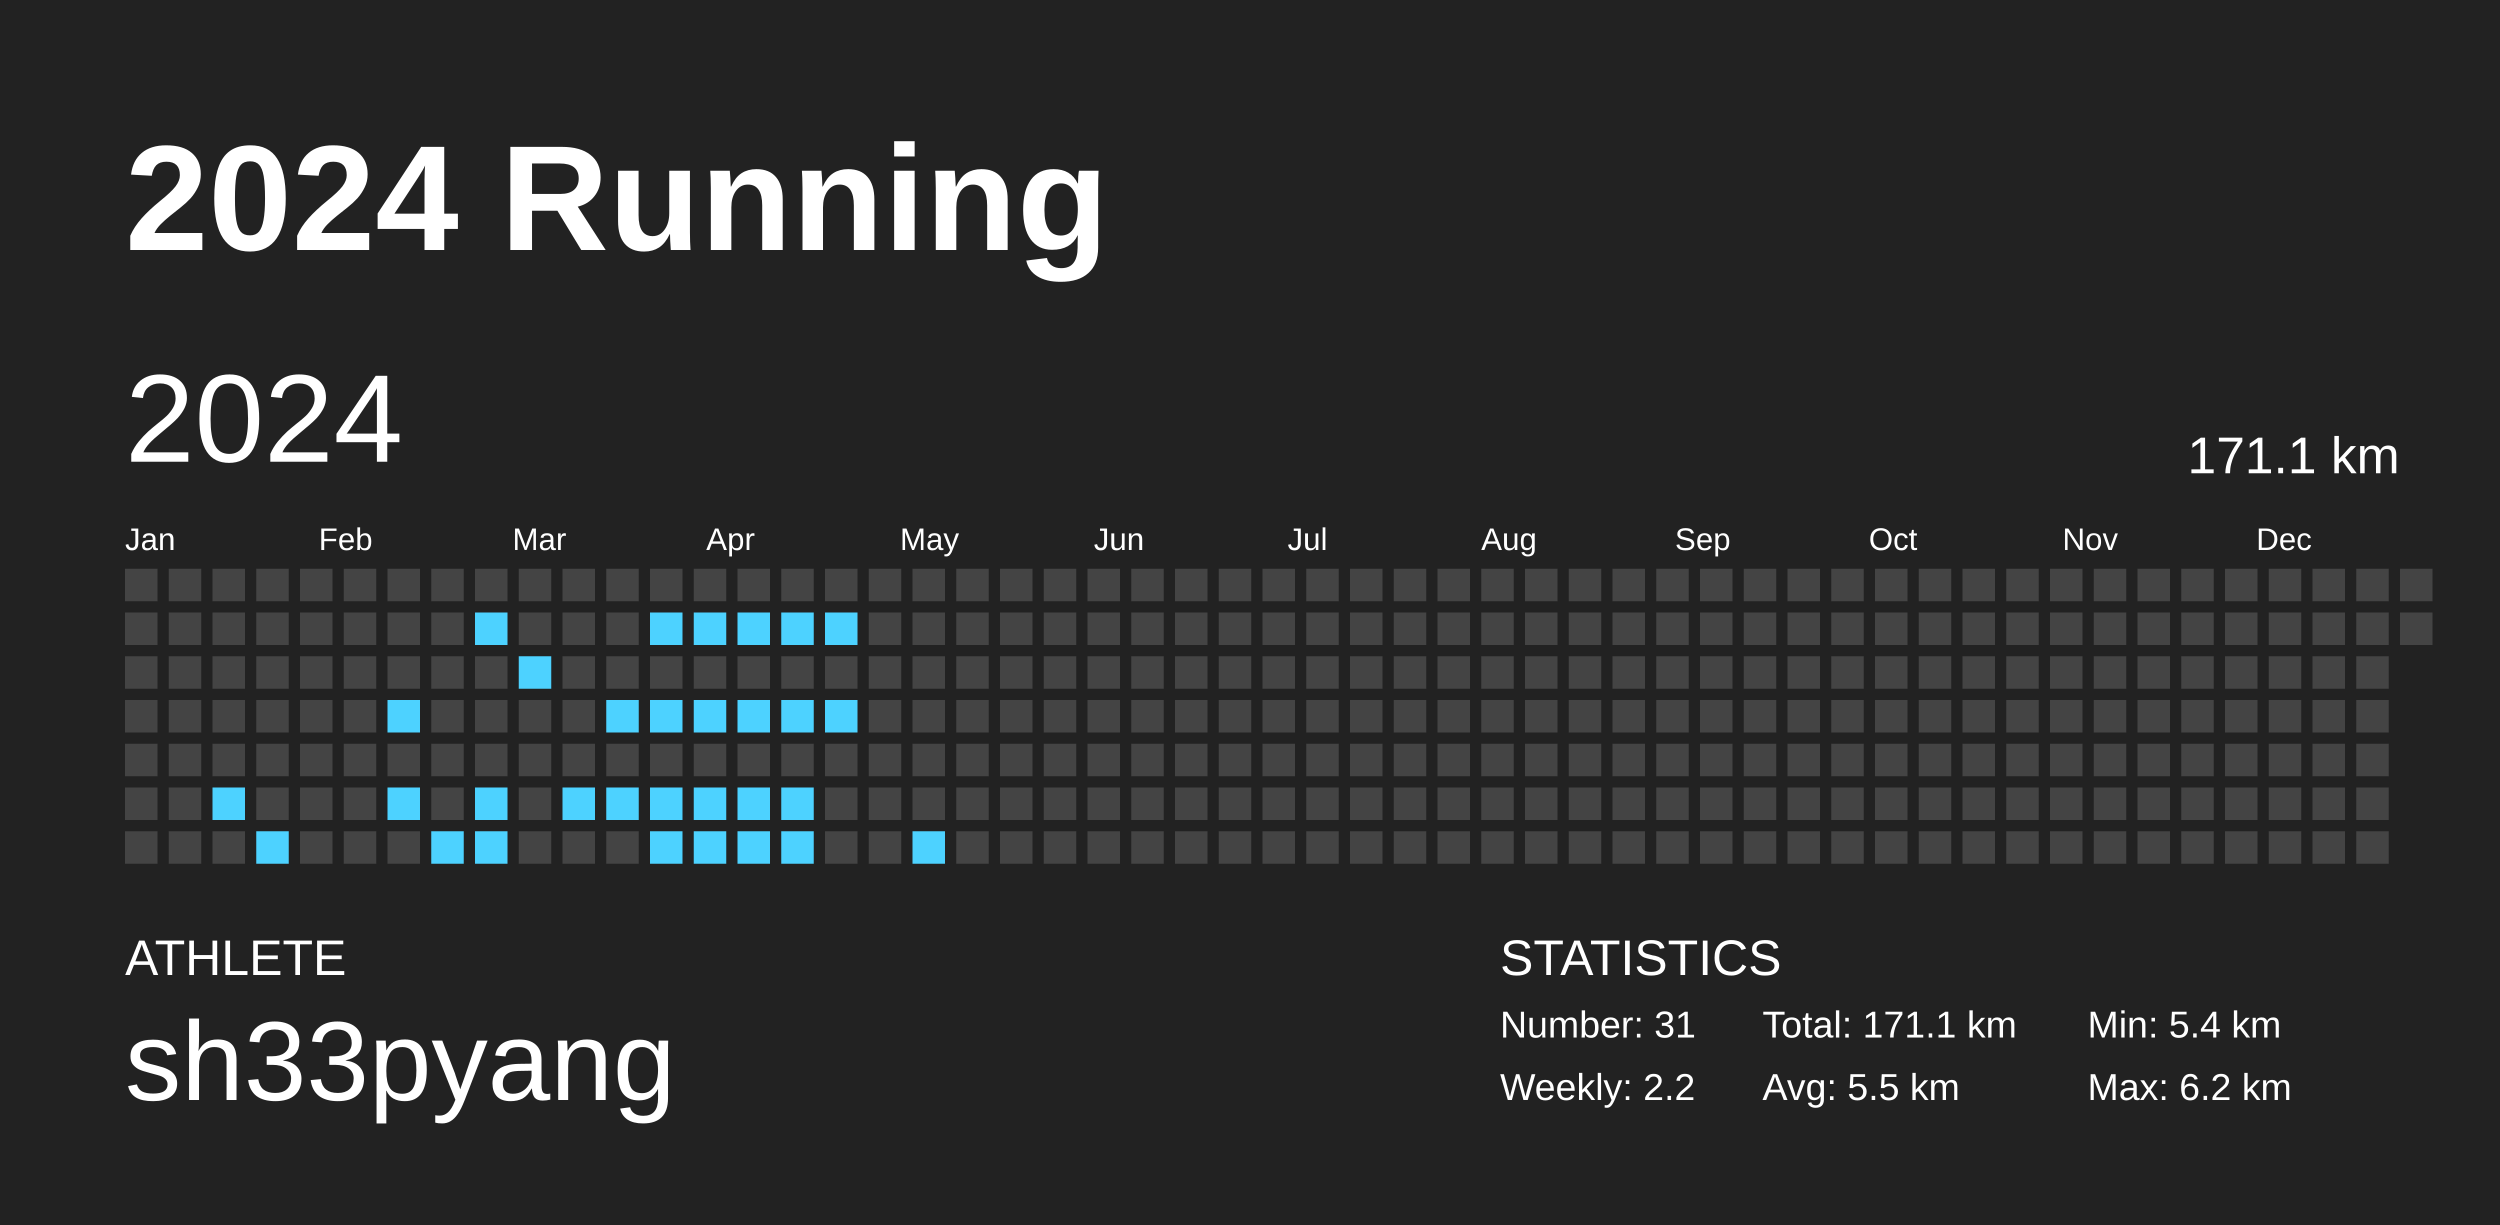
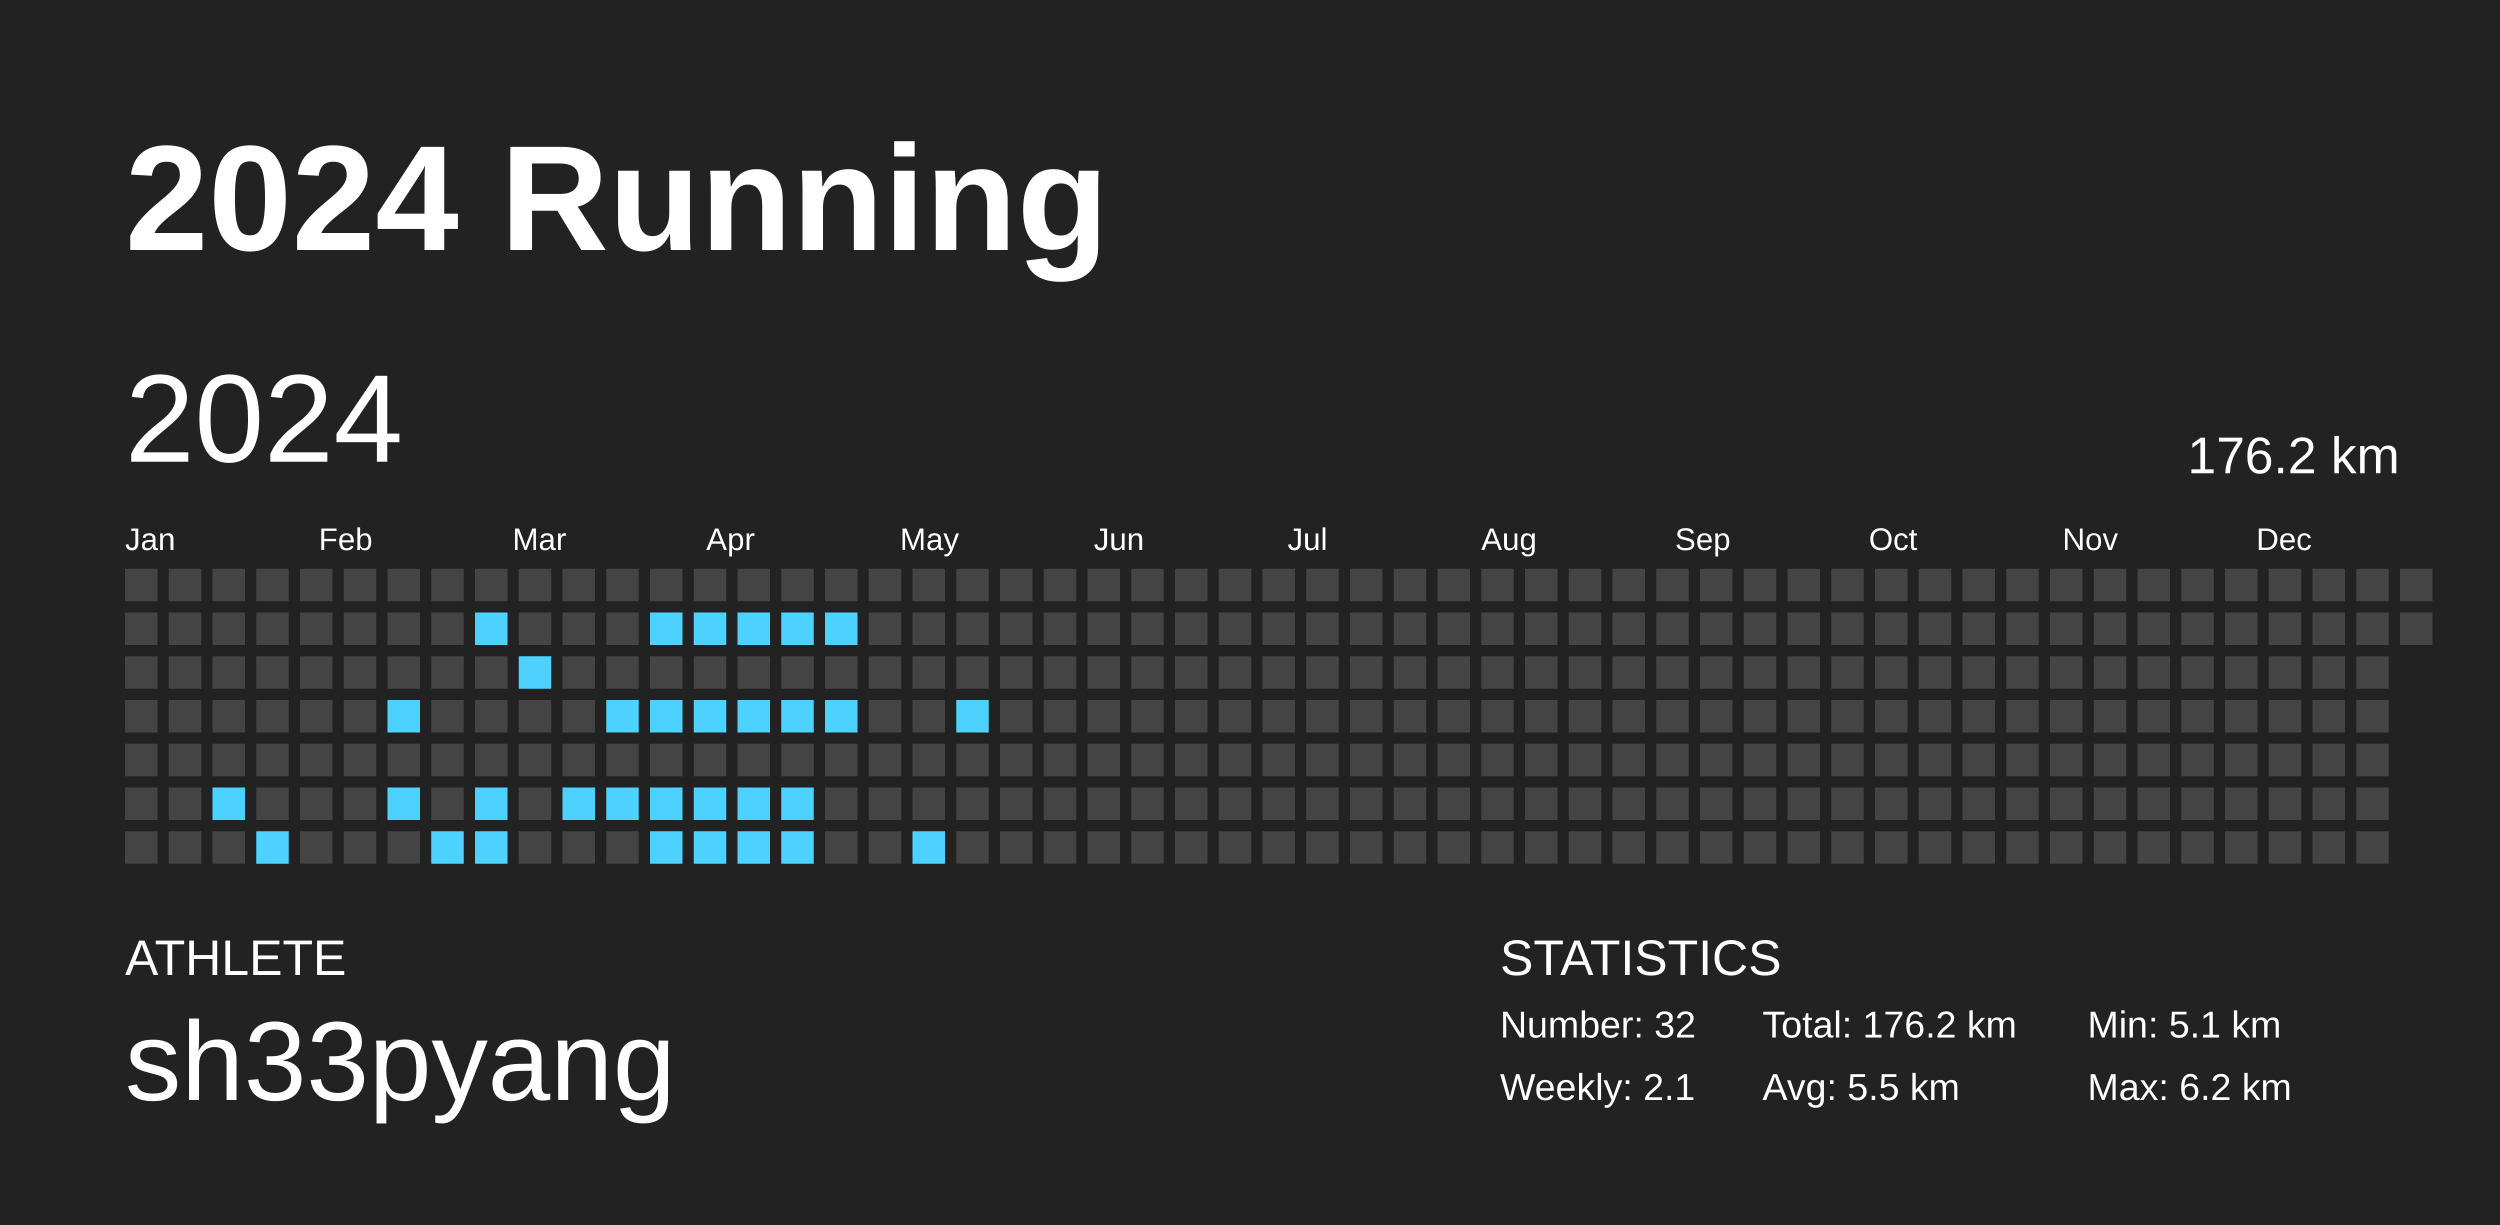
<svg xmlns="http://www.w3.org/2000/svg" baseProfile="full" height="98mm" version="1.1" viewBox="0,0,200,98" width="200mm">
  <defs />
  <rect fill="#222222" height="98" width="200" x="0" y="0" />
  <text fill="#FFFFFF" style="font-size:12px; font-family:Arial; font-weight:bold;" x="10" y="20">2024 Running</text>
  <text fill="#FFFFFF" style="font-size:4px; font-family:Arial" x="10" y="78">ATHLETE</text>
  <text fill="#FFFFFF" style="font-size:9px; font-family:Arial" x="10" y="88">sh33pyang</text>
  <text fill="#FFFFFF" style="font-size:4px; font-family:Arial" x="120" y="78">STATISTICS</text>
-   <text fill="#FFFFFF" style="font-size:3px; font-family:Arial" x="120" y="83">Number: 31</text>
-   <text fill="#FFFFFF" style="font-size:3px; font-family:Arial" x="120" y="88">Weekly: 2.2</text>
-   <text fill="#FFFFFF" style="font-size:3px; font-family:Arial" x="141" y="83">Total: 171.1 km</text>
+   <text fill="#FFFFFF" style="font-size:3px; font-family:Arial" x="120" y="83">Number: 32</text>
+   <text fill="#FFFFFF" style="font-size:3px; font-family:Arial" x="120" y="88">Weekly: 2.1</text>
+   <text fill="#FFFFFF" style="font-size:3px; font-family:Arial" x="141" y="83">Total: 176.2 km</text>
  <text fill="#FFFFFF" style="font-size:3px; font-family:Arial" x="141" y="88">Avg: 5.5 km</text>
-   <text fill="#FFFFFF" style="font-size:3px; font-family:Arial" x="167" y="83">Min: 5.4 km</text>
+   <text fill="#FFFFFF" style="font-size:3px; font-family:Arial" x="167" y="83">Min: 5.1 km</text>
  <text fill="#FFFFFF" style="font-size:3px; font-family:Arial" x="167" y="88">Max: 6.2 km</text>
  <text dominant-baseline="hanging" fill="#FFFFFF" style="font-size:10.0px; font-family:Arial;" x="10" y="30">2024</text>
-   <text dominant-baseline="hanging" fill="#FFFFFF" style="font-size:4.125px; font-family:Arial;" x="175" y="35">171.1 km</text>
+   <text dominant-baseline="hanging" fill="#FFFFFF" style="font-size:4.125px; font-family:Arial;" x="175" y="35">176.2 km</text>
  <text fill="#FFFFFF" style="font-size:2.5px; font-family:Arial" x="10.0" y="44">Jan</text>
  <text fill="#FFFFFF" style="font-size:2.5px; font-family:Arial" x="25.5" y="44">Feb</text>
  <text fill="#FFFFFF" style="font-size:2.5px; font-family:Arial" x="41.0" y="44">Mar</text>
  <text fill="#FFFFFF" style="font-size:2.5px; font-family:Arial" x="56.5" y="44">Apr</text>
  <text fill="#FFFFFF" style="font-size:2.5px; font-family:Arial" x="72.0" y="44">May</text>
  <text fill="#FFFFFF" style="font-size:2.5px; font-family:Arial" x="87.5" y="44">Jun</text>
  <text fill="#FFFFFF" style="font-size:2.5px; font-family:Arial" x="103.0" y="44">Jul</text>
  <text fill="#FFFFFF" style="font-size:2.5px; font-family:Arial" x="118.5" y="44">Aug</text>
  <text fill="#FFFFFF" style="font-size:2.5px; font-family:Arial" x="134.0" y="44">Sep</text>
  <text fill="#FFFFFF" style="font-size:2.5px; font-family:Arial" x="149.5" y="44">Oct</text>
  <text fill="#FFFFFF" style="font-size:2.5px; font-family:Arial" x="165.0" y="44">Nov</text>
  <text fill="#FFFFFF" style="font-size:2.5px; font-family:Arial" x="180.5" y="44">Dec</text>
  <rect fill="#444444" height="2.6" width="2.6" x="10.0" y="45.5" />
  <rect fill="#444444" height="2.6" width="2.6" x="10.0" y="49.0" />
  <rect fill="#444444" height="2.6" width="2.6" x="10.0" y="52.5" />
  <rect fill="#444444" height="2.6" width="2.6" x="10.0" y="56.0" />
  <rect fill="#444444" height="2.6" width="2.6" x="10.0" y="59.5" />
  <rect fill="#444444" height="2.6" width="2.6" x="10.0" y="63.0" />
  <rect fill="#444444" height="2.6" width="2.6" x="10.0" y="66.5" />
  <rect fill="#444444" height="2.6" width="2.6" x="13.5" y="45.5" />
  <rect fill="#444444" height="2.6" width="2.6" x="13.5" y="49.0" />
  <rect fill="#444444" height="2.6" width="2.6" x="13.5" y="52.5" />
  <rect fill="#444444" height="2.6" width="2.6" x="13.5" y="56.0" />
  <rect fill="#444444" height="2.6" width="2.6" x="13.5" y="59.5" />
  <rect fill="#444444" height="2.6" width="2.6" x="13.5" y="63.0" />
  <rect fill="#444444" height="2.6" width="2.6" x="13.5" y="66.5" />
  <rect fill="#444444" height="2.6" width="2.6" x="17.0" y="45.5" />
  <rect fill="#444444" height="2.6" width="2.6" x="17.0" y="49.0" />
  <rect fill="#444444" height="2.6" width="2.6" x="17.0" y="52.5" />
  <rect fill="#444444" height="2.6" width="2.6" x="17.0" y="56.0" />
  <rect fill="#444444" height="2.6" width="2.6" x="17.0" y="59.5" />
  <rect fill="#4dd2ff" height="2.6" width="2.6" x="17.0" y="63.0" />
  <rect fill="#444444" height="2.6" width="2.6" x="17.0" y="66.5" />
  <rect fill="#444444" height="2.6" width="2.6" x="20.5" y="45.5" />
  <rect fill="#444444" height="2.6" width="2.6" x="20.5" y="49.0" />
  <rect fill="#444444" height="2.6" width="2.6" x="20.5" y="52.5" />
  <rect fill="#444444" height="2.6" width="2.6" x="20.5" y="56.0" />
  <rect fill="#444444" height="2.6" width="2.6" x="20.5" y="59.5" />
  <rect fill="#444444" height="2.6" width="2.6" x="20.5" y="63.0" />
  <rect fill="#4dd2ff" height="2.6" width="2.6" x="20.5" y="66.5" />
  <rect fill="#444444" height="2.6" width="2.6" x="24.0" y="45.5" />
  <rect fill="#444444" height="2.6" width="2.6" x="24.0" y="49.0" />
  <rect fill="#444444" height="2.6" width="2.6" x="24.0" y="52.5" />
  <rect fill="#444444" height="2.6" width="2.6" x="24.0" y="56.0" />
  <rect fill="#444444" height="2.6" width="2.6" x="24.0" y="59.5" />
  <rect fill="#444444" height="2.6" width="2.6" x="24.0" y="63.0" />
  <rect fill="#444444" height="2.6" width="2.6" x="24.0" y="66.5" />
  <rect fill="#444444" height="2.6" width="2.6" x="27.5" y="45.5" />
  <rect fill="#444444" height="2.6" width="2.6" x="27.5" y="49.0" />
  <rect fill="#444444" height="2.6" width="2.6" x="27.5" y="52.5" />
  <rect fill="#444444" height="2.6" width="2.6" x="27.5" y="56.0" />
  <rect fill="#444444" height="2.6" width="2.6" x="27.5" y="59.5" />
  <rect fill="#444444" height="2.6" width="2.6" x="27.5" y="63.0" />
  <rect fill="#444444" height="2.6" width="2.6" x="27.5" y="66.5" />
  <rect fill="#444444" height="2.6" width="2.6" x="31.0" y="45.5" />
  <rect fill="#444444" height="2.6" width="2.6" x="31.0" y="49.0" />
  <rect fill="#444444" height="2.6" width="2.6" x="31.0" y="52.5" />
  <rect fill="#4dd2ff" height="2.6" width="2.6" x="31.0" y="56.0" />
  <rect fill="#444444" height="2.6" width="2.6" x="31.0" y="59.5" />
  <rect fill="#4dd2ff" height="2.6" width="2.6" x="31.0" y="63.0" />
  <rect fill="#444444" height="2.6" width="2.6" x="31.0" y="66.5" />
  <rect fill="#444444" height="2.6" width="2.6" x="34.5" y="45.5" />
  <rect fill="#444444" height="2.6" width="2.6" x="34.5" y="49.0" />
  <rect fill="#444444" height="2.6" width="2.6" x="34.5" y="52.5" />
  <rect fill="#444444" height="2.6" width="2.6" x="34.5" y="56.0" />
  <rect fill="#444444" height="2.6" width="2.6" x="34.5" y="59.5" />
  <rect fill="#444444" height="2.6" width="2.6" x="34.5" y="63.0" />
  <rect fill="#4dd2ff" height="2.6" width="2.6" x="34.5" y="66.5" />
  <rect fill="#444444" height="2.6" width="2.6" x="38.0" y="45.5" />
  <rect fill="#4dd2ff" height="2.6" width="2.6" x="38.0" y="49.0" />
  <rect fill="#444444" height="2.6" width="2.6" x="38.0" y="52.5" />
  <rect fill="#444444" height="2.6" width="2.6" x="38.0" y="56.0" />
  <rect fill="#444444" height="2.6" width="2.6" x="38.0" y="59.5" />
  <rect fill="#4dd2ff" height="2.6" width="2.6" x="38.0" y="63.0" />
  <rect fill="#4dd2ff" height="2.6" width="2.6" x="38.0" y="66.5" />
  <rect fill="#444444" height="2.6" width="2.6" x="41.5" y="45.5" />
  <rect fill="#444444" height="2.6" width="2.6" x="41.5" y="49.0" />
  <rect fill="#4dd2ff" height="2.6" width="2.6" x="41.5" y="52.5" />
  <rect fill="#444444" height="2.6" width="2.6" x="41.5" y="56.0" />
  <rect fill="#444444" height="2.6" width="2.6" x="41.5" y="59.5" />
  <rect fill="#444444" height="2.6" width="2.6" x="41.5" y="63.0" />
  <rect fill="#444444" height="2.6" width="2.6" x="41.5" y="66.5" />
  <rect fill="#444444" height="2.6" width="2.6" x="45.0" y="45.5" />
  <rect fill="#444444" height="2.6" width="2.6" x="45.0" y="49.0" />
  <rect fill="#444444" height="2.6" width="2.6" x="45.0" y="52.5" />
  <rect fill="#444444" height="2.6" width="2.6" x="45.0" y="56.0" />
  <rect fill="#444444" height="2.6" width="2.6" x="45.0" y="59.5" />
  <rect fill="#4dd2ff" height="2.6" width="2.6" x="45.0" y="63.0" />
  <rect fill="#444444" height="2.6" width="2.6" x="45.0" y="66.5" />
  <rect fill="#444444" height="2.6" width="2.6" x="48.5" y="45.5" />
  <rect fill="#444444" height="2.6" width="2.6" x="48.5" y="49.0" />
  <rect fill="#444444" height="2.6" width="2.6" x="48.5" y="52.5" />
  <rect fill="#4dd2ff" height="2.6" width="2.6" x="48.5" y="56.0" />
  <rect fill="#444444" height="2.6" width="2.6" x="48.5" y="59.5" />
  <rect fill="#4dd2ff" height="2.6" width="2.6" x="48.5" y="63.0" />
  <rect fill="#444444" height="2.6" width="2.6" x="48.5" y="66.5" />
  <rect fill="#444444" height="2.6" width="2.6" x="52.0" y="45.5" />
  <rect fill="#4dd2ff" height="2.6" width="2.6" x="52.0" y="49.0" />
  <rect fill="#444444" height="2.6" width="2.6" x="52.0" y="52.5" />
  <rect fill="#4dd2ff" height="2.6" width="2.6" x="52.0" y="56.0" />
  <rect fill="#444444" height="2.6" width="2.6" x="52.0" y="59.5" />
  <rect fill="#4dd2ff" height="2.6" width="2.6" x="52.0" y="63.0" />
  <rect fill="#4dd2ff" height="2.6" width="2.6" x="52.0" y="66.5" />
  <rect fill="#444444" height="2.6" width="2.6" x="55.5" y="45.5" />
  <rect fill="#4dd2ff" height="2.6" width="2.6" x="55.5" y="49.0" />
  <rect fill="#444444" height="2.6" width="2.6" x="55.5" y="52.5" />
  <rect fill="#4dd2ff" height="2.6" width="2.6" x="55.5" y="56.0" />
  <rect fill="#444444" height="2.6" width="2.6" x="55.5" y="59.5" />
  <rect fill="#4dd2ff" height="2.6" width="2.6" x="55.5" y="63.0" />
  <rect fill="#4dd2ff" height="2.6" width="2.6" x="55.5" y="66.5" />
  <rect fill="#444444" height="2.6" width="2.6" x="59.0" y="45.5" />
  <rect fill="#4dd2ff" height="2.6" width="2.6" x="59.0" y="49.0" />
  <rect fill="#444444" height="2.6" width="2.6" x="59.0" y="52.5" />
  <rect fill="#4dd2ff" height="2.6" width="2.6" x="59.0" y="56.0" />
  <rect fill="#444444" height="2.6" width="2.6" x="59.0" y="59.5" />
  <rect fill="#4dd2ff" height="2.6" width="2.6" x="59.0" y="63.0" />
  <rect fill="#4dd2ff" height="2.6" width="2.6" x="59.0" y="66.5" />
  <rect fill="#444444" height="2.6" width="2.6" x="62.5" y="45.5" />
  <rect fill="#4dd2ff" height="2.6" width="2.6" x="62.5" y="49.0" />
  <rect fill="#444444" height="2.6" width="2.6" x="62.5" y="52.5" />
  <rect fill="#4dd2ff" height="2.6" width="2.6" x="62.5" y="56.0" />
  <rect fill="#444444" height="2.6" width="2.6" x="62.5" y="59.5" />
  <rect fill="#4dd2ff" height="2.6" width="2.6" x="62.5" y="63.0" />
  <rect fill="#4dd2ff" height="2.6" width="2.6" x="62.5" y="66.5" />
  <rect fill="#444444" height="2.6" width="2.6" x="66.0" y="45.5" />
  <rect fill="#4dd2ff" height="2.6" width="2.6" x="66.0" y="49.0" />
  <rect fill="#444444" height="2.6" width="2.6" x="66.0" y="52.5" />
  <rect fill="#4dd2ff" height="2.6" width="2.6" x="66.0" y="56.0" />
  <rect fill="#444444" height="2.6" width="2.6" x="66.0" y="59.5" />
  <rect fill="#444444" height="2.6" width="2.6" x="66.0" y="63.0" />
  <rect fill="#444444" height="2.6" width="2.6" x="66.0" y="66.5" />
  <rect fill="#444444" height="2.6" width="2.6" x="69.5" y="45.5" />
  <rect fill="#444444" height="2.6" width="2.6" x="69.5" y="49.0" />
  <rect fill="#444444" height="2.6" width="2.6" x="69.5" y="52.5" />
  <rect fill="#444444" height="2.6" width="2.6" x="69.5" y="56.0" />
  <rect fill="#444444" height="2.6" width="2.6" x="69.5" y="59.5" />
  <rect fill="#444444" height="2.6" width="2.6" x="69.5" y="63.0" />
  <rect fill="#444444" height="2.6" width="2.6" x="69.5" y="66.5" />
  <rect fill="#444444" height="2.6" width="2.6" x="73.0" y="45.5" />
  <rect fill="#444444" height="2.6" width="2.6" x="73.0" y="49.0" />
  <rect fill="#444444" height="2.6" width="2.6" x="73.0" y="52.5" />
  <rect fill="#444444" height="2.6" width="2.6" x="73.0" y="56.0" />
  <rect fill="#444444" height="2.6" width="2.6" x="73.0" y="59.5" />
  <rect fill="#444444" height="2.6" width="2.6" x="73.0" y="63.0" />
  <rect fill="#4dd2ff" height="2.6" width="2.6" x="73.0" y="66.5" />
  <rect fill="#444444" height="2.6" width="2.6" x="76.5" y="45.5" />
  <rect fill="#444444" height="2.6" width="2.6" x="76.5" y="49.0" />
  <rect fill="#444444" height="2.6" width="2.6" x="76.5" y="52.5" />
-   <rect fill="#444444" height="2.6" width="2.6" x="76.5" y="56.0" />
+   <rect fill="#4dd2ff" height="2.6" width="2.6" x="76.5" y="56.0" />
  <rect fill="#444444" height="2.6" width="2.6" x="76.5" y="59.5" />
  <rect fill="#444444" height="2.6" width="2.6" x="76.5" y="63.0" />
  <rect fill="#444444" height="2.6" width="2.6" x="76.5" y="66.5" />
  <rect fill="#444444" height="2.6" width="2.6" x="80.0" y="45.5" />
  <rect fill="#444444" height="2.6" width="2.6" x="80.0" y="49.0" />
  <rect fill="#444444" height="2.6" width="2.6" x="80.0" y="52.5" />
  <rect fill="#444444" height="2.6" width="2.6" x="80.0" y="56.0" />
  <rect fill="#444444" height="2.6" width="2.6" x="80.0" y="59.5" />
  <rect fill="#444444" height="2.6" width="2.6" x="80.0" y="63.0" />
  <rect fill="#444444" height="2.6" width="2.6" x="80.0" y="66.5" />
  <rect fill="#444444" height="2.6" width="2.6" x="83.5" y="45.5" />
  <rect fill="#444444" height="2.6" width="2.6" x="83.5" y="49.0" />
  <rect fill="#444444" height="2.6" width="2.6" x="83.5" y="52.5" />
  <rect fill="#444444" height="2.6" width="2.6" x="83.5" y="56.0" />
  <rect fill="#444444" height="2.6" width="2.6" x="83.5" y="59.5" />
  <rect fill="#444444" height="2.6" width="2.6" x="83.5" y="63.0" />
  <rect fill="#444444" height="2.6" width="2.6" x="83.5" y="66.5" />
  <rect fill="#444444" height="2.6" width="2.6" x="87.0" y="45.5" />
  <rect fill="#444444" height="2.6" width="2.6" x="87.0" y="49.0" />
  <rect fill="#444444" height="2.6" width="2.6" x="87.0" y="52.5" />
  <rect fill="#444444" height="2.6" width="2.6" x="87.0" y="56.0" />
  <rect fill="#444444" height="2.6" width="2.6" x="87.0" y="59.5" />
  <rect fill="#444444" height="2.6" width="2.6" x="87.0" y="63.0" />
  <rect fill="#444444" height="2.6" width="2.6" x="87.0" y="66.5" />
  <rect fill="#444444" height="2.6" width="2.6" x="90.5" y="45.5" />
  <rect fill="#444444" height="2.6" width="2.6" x="90.5" y="49.0" />
  <rect fill="#444444" height="2.6" width="2.6" x="90.5" y="52.5" />
  <rect fill="#444444" height="2.6" width="2.6" x="90.5" y="56.0" />
  <rect fill="#444444" height="2.6" width="2.6" x="90.5" y="59.5" />
  <rect fill="#444444" height="2.6" width="2.6" x="90.5" y="63.0" />
  <rect fill="#444444" height="2.6" width="2.6" x="90.5" y="66.5" />
  <rect fill="#444444" height="2.6" width="2.6" x="94.0" y="45.5" />
  <rect fill="#444444" height="2.6" width="2.6" x="94.0" y="49.0" />
  <rect fill="#444444" height="2.6" width="2.6" x="94.0" y="52.5" />
  <rect fill="#444444" height="2.6" width="2.6" x="94.0" y="56.0" />
  <rect fill="#444444" height="2.6" width="2.6" x="94.0" y="59.5" />
  <rect fill="#444444" height="2.6" width="2.6" x="94.0" y="63.0" />
  <rect fill="#444444" height="2.6" width="2.6" x="94.0" y="66.5" />
  <rect fill="#444444" height="2.6" width="2.6" x="97.5" y="45.5" />
  <rect fill="#444444" height="2.6" width="2.6" x="97.5" y="49.0" />
  <rect fill="#444444" height="2.6" width="2.6" x="97.5" y="52.5" />
  <rect fill="#444444" height="2.6" width="2.6" x="97.5" y="56.0" />
  <rect fill="#444444" height="2.6" width="2.6" x="97.5" y="59.5" />
  <rect fill="#444444" height="2.6" width="2.6" x="97.5" y="63.0" />
  <rect fill="#444444" height="2.6" width="2.6" x="97.5" y="66.5" />
  <rect fill="#444444" height="2.6" width="2.6" x="101.0" y="45.5" />
  <rect fill="#444444" height="2.6" width="2.6" x="101.0" y="49.0" />
  <rect fill="#444444" height="2.6" width="2.6" x="101.0" y="52.5" />
  <rect fill="#444444" height="2.6" width="2.6" x="101.0" y="56.0" />
  <rect fill="#444444" height="2.6" width="2.6" x="101.0" y="59.5" />
  <rect fill="#444444" height="2.6" width="2.6" x="101.0" y="63.0" />
  <rect fill="#444444" height="2.6" width="2.6" x="101.0" y="66.5" />
  <rect fill="#444444" height="2.6" width="2.6" x="104.5" y="45.5" />
  <rect fill="#444444" height="2.6" width="2.6" x="104.5" y="49.0" />
  <rect fill="#444444" height="2.6" width="2.6" x="104.5" y="52.5" />
  <rect fill="#444444" height="2.6" width="2.6" x="104.5" y="56.0" />
  <rect fill="#444444" height="2.6" width="2.6" x="104.5" y="59.5" />
  <rect fill="#444444" height="2.6" width="2.6" x="104.5" y="63.0" />
  <rect fill="#444444" height="2.6" width="2.6" x="104.5" y="66.5" />
  <rect fill="#444444" height="2.6" width="2.6" x="108.0" y="45.5" />
  <rect fill="#444444" height="2.6" width="2.6" x="108.0" y="49.0" />
  <rect fill="#444444" height="2.6" width="2.6" x="108.0" y="52.5" />
  <rect fill="#444444" height="2.6" width="2.6" x="108.0" y="56.0" />
  <rect fill="#444444" height="2.6" width="2.6" x="108.0" y="59.5" />
  <rect fill="#444444" height="2.6" width="2.6" x="108.0" y="63.0" />
  <rect fill="#444444" height="2.6" width="2.6" x="108.0" y="66.5" />
  <rect fill="#444444" height="2.6" width="2.6" x="111.5" y="45.5" />
  <rect fill="#444444" height="2.6" width="2.6" x="111.5" y="49.0" />
  <rect fill="#444444" height="2.6" width="2.6" x="111.5" y="52.5" />
  <rect fill="#444444" height="2.6" width="2.6" x="111.5" y="56.0" />
  <rect fill="#444444" height="2.6" width="2.6" x="111.5" y="59.5" />
  <rect fill="#444444" height="2.6" width="2.6" x="111.5" y="63.0" />
  <rect fill="#444444" height="2.6" width="2.6" x="111.5" y="66.5" />
  <rect fill="#444444" height="2.6" width="2.6" x="115.0" y="45.5" />
  <rect fill="#444444" height="2.6" width="2.6" x="115.0" y="49.0" />
  <rect fill="#444444" height="2.6" width="2.6" x="115.0" y="52.5" />
  <rect fill="#444444" height="2.6" width="2.6" x="115.0" y="56.0" />
  <rect fill="#444444" height="2.6" width="2.6" x="115.0" y="59.5" />
  <rect fill="#444444" height="2.6" width="2.6" x="115.0" y="63.0" />
  <rect fill="#444444" height="2.6" width="2.6" x="115.0" y="66.5" />
  <rect fill="#444444" height="2.6" width="2.6" x="118.5" y="45.5" />
  <rect fill="#444444" height="2.6" width="2.6" x="118.5" y="49.0" />
  <rect fill="#444444" height="2.6" width="2.6" x="118.5" y="52.5" />
  <rect fill="#444444" height="2.6" width="2.6" x="118.5" y="56.0" />
  <rect fill="#444444" height="2.6" width="2.6" x="118.5" y="59.5" />
  <rect fill="#444444" height="2.6" width="2.6" x="118.5" y="63.0" />
  <rect fill="#444444" height="2.6" width="2.6" x="118.5" y="66.5" />
  <rect fill="#444444" height="2.6" width="2.6" x="122.0" y="45.5" />
  <rect fill="#444444" height="2.6" width="2.6" x="122.0" y="49.0" />
  <rect fill="#444444" height="2.6" width="2.6" x="122.0" y="52.5" />
  <rect fill="#444444" height="2.6" width="2.6" x="122.0" y="56.0" />
  <rect fill="#444444" height="2.6" width="2.6" x="122.0" y="59.5" />
  <rect fill="#444444" height="2.6" width="2.6" x="122.0" y="63.0" />
  <rect fill="#444444" height="2.6" width="2.6" x="122.0" y="66.5" />
  <rect fill="#444444" height="2.6" width="2.6" x="125.5" y="45.5" />
  <rect fill="#444444" height="2.6" width="2.6" x="125.5" y="49.0" />
  <rect fill="#444444" height="2.6" width="2.6" x="125.5" y="52.5" />
  <rect fill="#444444" height="2.6" width="2.6" x="125.5" y="56.0" />
  <rect fill="#444444" height="2.6" width="2.6" x="125.5" y="59.5" />
  <rect fill="#444444" height="2.6" width="2.6" x="125.5" y="63.0" />
  <rect fill="#444444" height="2.6" width="2.6" x="125.5" y="66.5" />
  <rect fill="#444444" height="2.6" width="2.6" x="129.0" y="45.5" />
  <rect fill="#444444" height="2.6" width="2.6" x="129.0" y="49.0" />
  <rect fill="#444444" height="2.6" width="2.6" x="129.0" y="52.5" />
  <rect fill="#444444" height="2.6" width="2.6" x="129.0" y="56.0" />
  <rect fill="#444444" height="2.6" width="2.6" x="129.0" y="59.5" />
  <rect fill="#444444" height="2.6" width="2.6" x="129.0" y="63.0" />
  <rect fill="#444444" height="2.6" width="2.6" x="129.0" y="66.5" />
  <rect fill="#444444" height="2.6" width="2.6" x="132.5" y="45.5" />
  <rect fill="#444444" height="2.6" width="2.6" x="132.5" y="49.0" />
  <rect fill="#444444" height="2.6" width="2.6" x="132.5" y="52.5" />
  <rect fill="#444444" height="2.6" width="2.6" x="132.5" y="56.0" />
  <rect fill="#444444" height="2.6" width="2.6" x="132.5" y="59.5" />
  <rect fill="#444444" height="2.6" width="2.6" x="132.5" y="63.0" />
  <rect fill="#444444" height="2.6" width="2.6" x="132.5" y="66.5" />
  <rect fill="#444444" height="2.6" width="2.6" x="136.0" y="45.5" />
  <rect fill="#444444" height="2.6" width="2.6" x="136.0" y="49.0" />
  <rect fill="#444444" height="2.6" width="2.6" x="136.0" y="52.5" />
  <rect fill="#444444" height="2.6" width="2.6" x="136.0" y="56.0" />
  <rect fill="#444444" height="2.6" width="2.6" x="136.0" y="59.5" />
  <rect fill="#444444" height="2.6" width="2.6" x="136.0" y="63.0" />
  <rect fill="#444444" height="2.6" width="2.6" x="136.0" y="66.5" />
  <rect fill="#444444" height="2.6" width="2.6" x="139.5" y="45.5" />
  <rect fill="#444444" height="2.6" width="2.6" x="139.5" y="49.0" />
  <rect fill="#444444" height="2.6" width="2.6" x="139.5" y="52.5" />
  <rect fill="#444444" height="2.6" width="2.6" x="139.5" y="56.0" />
  <rect fill="#444444" height="2.6" width="2.6" x="139.5" y="59.5" />
  <rect fill="#444444" height="2.6" width="2.6" x="139.5" y="63.0" />
  <rect fill="#444444" height="2.6" width="2.6" x="139.5" y="66.5" />
  <rect fill="#444444" height="2.6" width="2.6" x="143.0" y="45.5" />
  <rect fill="#444444" height="2.6" width="2.6" x="143.0" y="49.0" />
  <rect fill="#444444" height="2.6" width="2.6" x="143.0" y="52.5" />
  <rect fill="#444444" height="2.6" width="2.6" x="143.0" y="56.0" />
  <rect fill="#444444" height="2.6" width="2.6" x="143.0" y="59.5" />
  <rect fill="#444444" height="2.6" width="2.6" x="143.0" y="63.0" />
  <rect fill="#444444" height="2.6" width="2.6" x="143.0" y="66.5" />
  <rect fill="#444444" height="2.6" width="2.6" x="146.5" y="45.5" />
  <rect fill="#444444" height="2.6" width="2.6" x="146.5" y="49.0" />
  <rect fill="#444444" height="2.6" width="2.6" x="146.5" y="52.5" />
  <rect fill="#444444" height="2.6" width="2.6" x="146.5" y="56.0" />
  <rect fill="#444444" height="2.6" width="2.6" x="146.5" y="59.5" />
  <rect fill="#444444" height="2.6" width="2.6" x="146.5" y="63.0" />
  <rect fill="#444444" height="2.6" width="2.6" x="146.5" y="66.5" />
  <rect fill="#444444" height="2.6" width="2.6" x="150.0" y="45.5" />
  <rect fill="#444444" height="2.6" width="2.6" x="150.0" y="49.0" />
  <rect fill="#444444" height="2.6" width="2.6" x="150.0" y="52.5" />
  <rect fill="#444444" height="2.6" width="2.6" x="150.0" y="56.0" />
  <rect fill="#444444" height="2.6" width="2.6" x="150.0" y="59.5" />
  <rect fill="#444444" height="2.6" width="2.6" x="150.0" y="63.0" />
  <rect fill="#444444" height="2.6" width="2.6" x="150.0" y="66.5" />
  <rect fill="#444444" height="2.6" width="2.6" x="153.5" y="45.5" />
  <rect fill="#444444" height="2.6" width="2.6" x="153.5" y="49.0" />
  <rect fill="#444444" height="2.6" width="2.6" x="153.5" y="52.5" />
  <rect fill="#444444" height="2.6" width="2.6" x="153.5" y="56.0" />
  <rect fill="#444444" height="2.6" width="2.6" x="153.5" y="59.5" />
  <rect fill="#444444" height="2.6" width="2.6" x="153.5" y="63.0" />
  <rect fill="#444444" height="2.6" width="2.6" x="153.5" y="66.5" />
  <rect fill="#444444" height="2.6" width="2.6" x="157.0" y="45.5" />
  <rect fill="#444444" height="2.6" width="2.6" x="157.0" y="49.0" />
  <rect fill="#444444" height="2.6" width="2.6" x="157.0" y="52.5" />
  <rect fill="#444444" height="2.6" width="2.6" x="157.0" y="56.0" />
  <rect fill="#444444" height="2.6" width="2.6" x="157.0" y="59.5" />
  <rect fill="#444444" height="2.6" width="2.6" x="157.0" y="63.0" />
  <rect fill="#444444" height="2.6" width="2.6" x="157.0" y="66.5" />
  <rect fill="#444444" height="2.6" width="2.6" x="160.5" y="45.5" />
  <rect fill="#444444" height="2.6" width="2.6" x="160.5" y="49.0" />
  <rect fill="#444444" height="2.6" width="2.6" x="160.5" y="52.5" />
  <rect fill="#444444" height="2.6" width="2.6" x="160.5" y="56.0" />
  <rect fill="#444444" height="2.6" width="2.6" x="160.5" y="59.5" />
  <rect fill="#444444" height="2.6" width="2.6" x="160.5" y="63.0" />
  <rect fill="#444444" height="2.6" width="2.6" x="160.5" y="66.5" />
  <rect fill="#444444" height="2.6" width="2.6" x="164.0" y="45.5" />
  <rect fill="#444444" height="2.6" width="2.6" x="164.0" y="49.0" />
  <rect fill="#444444" height="2.6" width="2.6" x="164.0" y="52.5" />
  <rect fill="#444444" height="2.6" width="2.6" x="164.0" y="56.0" />
  <rect fill="#444444" height="2.6" width="2.6" x="164.0" y="59.5" />
  <rect fill="#444444" height="2.6" width="2.6" x="164.0" y="63.0" />
  <rect fill="#444444" height="2.6" width="2.6" x="164.0" y="66.5" />
  <rect fill="#444444" height="2.6" width="2.6" x="167.5" y="45.5" />
  <rect fill="#444444" height="2.6" width="2.6" x="167.5" y="49.0" />
  <rect fill="#444444" height="2.6" width="2.6" x="167.5" y="52.5" />
  <rect fill="#444444" height="2.6" width="2.6" x="167.5" y="56.0" />
  <rect fill="#444444" height="2.6" width="2.6" x="167.5" y="59.5" />
  <rect fill="#444444" height="2.6" width="2.6" x="167.5" y="63.0" />
  <rect fill="#444444" height="2.6" width="2.6" x="167.5" y="66.5" />
  <rect fill="#444444" height="2.6" width="2.6" x="171.0" y="45.5" />
  <rect fill="#444444" height="2.6" width="2.6" x="171.0" y="49.0" />
  <rect fill="#444444" height="2.6" width="2.6" x="171.0" y="52.5" />
  <rect fill="#444444" height="2.6" width="2.6" x="171.0" y="56.0" />
  <rect fill="#444444" height="2.6" width="2.6" x="171.0" y="59.5" />
  <rect fill="#444444" height="2.6" width="2.6" x="171.0" y="63.0" />
  <rect fill="#444444" height="2.6" width="2.6" x="171.0" y="66.5" />
  <rect fill="#444444" height="2.6" width="2.6" x="174.5" y="45.5" />
  <rect fill="#444444" height="2.6" width="2.6" x="174.5" y="49.0" />
  <rect fill="#444444" height="2.6" width="2.6" x="174.5" y="52.5" />
  <rect fill="#444444" height="2.6" width="2.6" x="174.5" y="56.0" />
  <rect fill="#444444" height="2.6" width="2.6" x="174.5" y="59.5" />
  <rect fill="#444444" height="2.6" width="2.6" x="174.5" y="63.0" />
  <rect fill="#444444" height="2.6" width="2.6" x="174.5" y="66.5" />
  <rect fill="#444444" height="2.6" width="2.6" x="178.0" y="45.5" />
  <rect fill="#444444" height="2.6" width="2.6" x="178.0" y="49.0" />
  <rect fill="#444444" height="2.6" width="2.6" x="178.0" y="52.5" />
  <rect fill="#444444" height="2.6" width="2.6" x="178.0" y="56.0" />
  <rect fill="#444444" height="2.6" width="2.6" x="178.0" y="59.5" />
  <rect fill="#444444" height="2.6" width="2.6" x="178.0" y="63.0" />
  <rect fill="#444444" height="2.6" width="2.6" x="178.0" y="66.5" />
  <rect fill="#444444" height="2.6" width="2.6" x="181.5" y="45.5" />
  <rect fill="#444444" height="2.6" width="2.6" x="181.5" y="49.0" />
  <rect fill="#444444" height="2.6" width="2.6" x="181.5" y="52.5" />
  <rect fill="#444444" height="2.6" width="2.6" x="181.5" y="56.0" />
  <rect fill="#444444" height="2.6" width="2.6" x="181.5" y="59.5" />
  <rect fill="#444444" height="2.6" width="2.6" x="181.5" y="63.0" />
  <rect fill="#444444" height="2.6" width="2.6" x="181.5" y="66.5" />
  <rect fill="#444444" height="2.6" width="2.6" x="185.0" y="45.5" />
  <rect fill="#444444" height="2.6" width="2.6" x="185.0" y="49.0" />
  <rect fill="#444444" height="2.6" width="2.6" x="185.0" y="52.5" />
  <rect fill="#444444" height="2.6" width="2.6" x="185.0" y="56.0" />
  <rect fill="#444444" height="2.6" width="2.6" x="185.0" y="59.5" />
  <rect fill="#444444" height="2.6" width="2.6" x="185.0" y="63.0" />
  <rect fill="#444444" height="2.6" width="2.6" x="185.0" y="66.5" />
  <rect fill="#444444" height="2.6" width="2.6" x="188.5" y="45.5" />
  <rect fill="#444444" height="2.6" width="2.6" x="188.5" y="49.0" />
  <rect fill="#444444" height="2.6" width="2.6" x="188.5" y="52.5" />
  <rect fill="#444444" height="2.6" width="2.6" x="188.5" y="56.0" />
  <rect fill="#444444" height="2.6" width="2.6" x="188.5" y="59.5" />
  <rect fill="#444444" height="2.6" width="2.6" x="188.5" y="63.0" />
  <rect fill="#444444" height="2.6" width="2.6" x="188.5" y="66.5" />
  <rect fill="#444444" height="2.6" width="2.6" x="192.0" y="45.5" />
  <rect fill="#444444" height="2.6" width="2.6" x="192.0" y="49.0" />
</svg>
